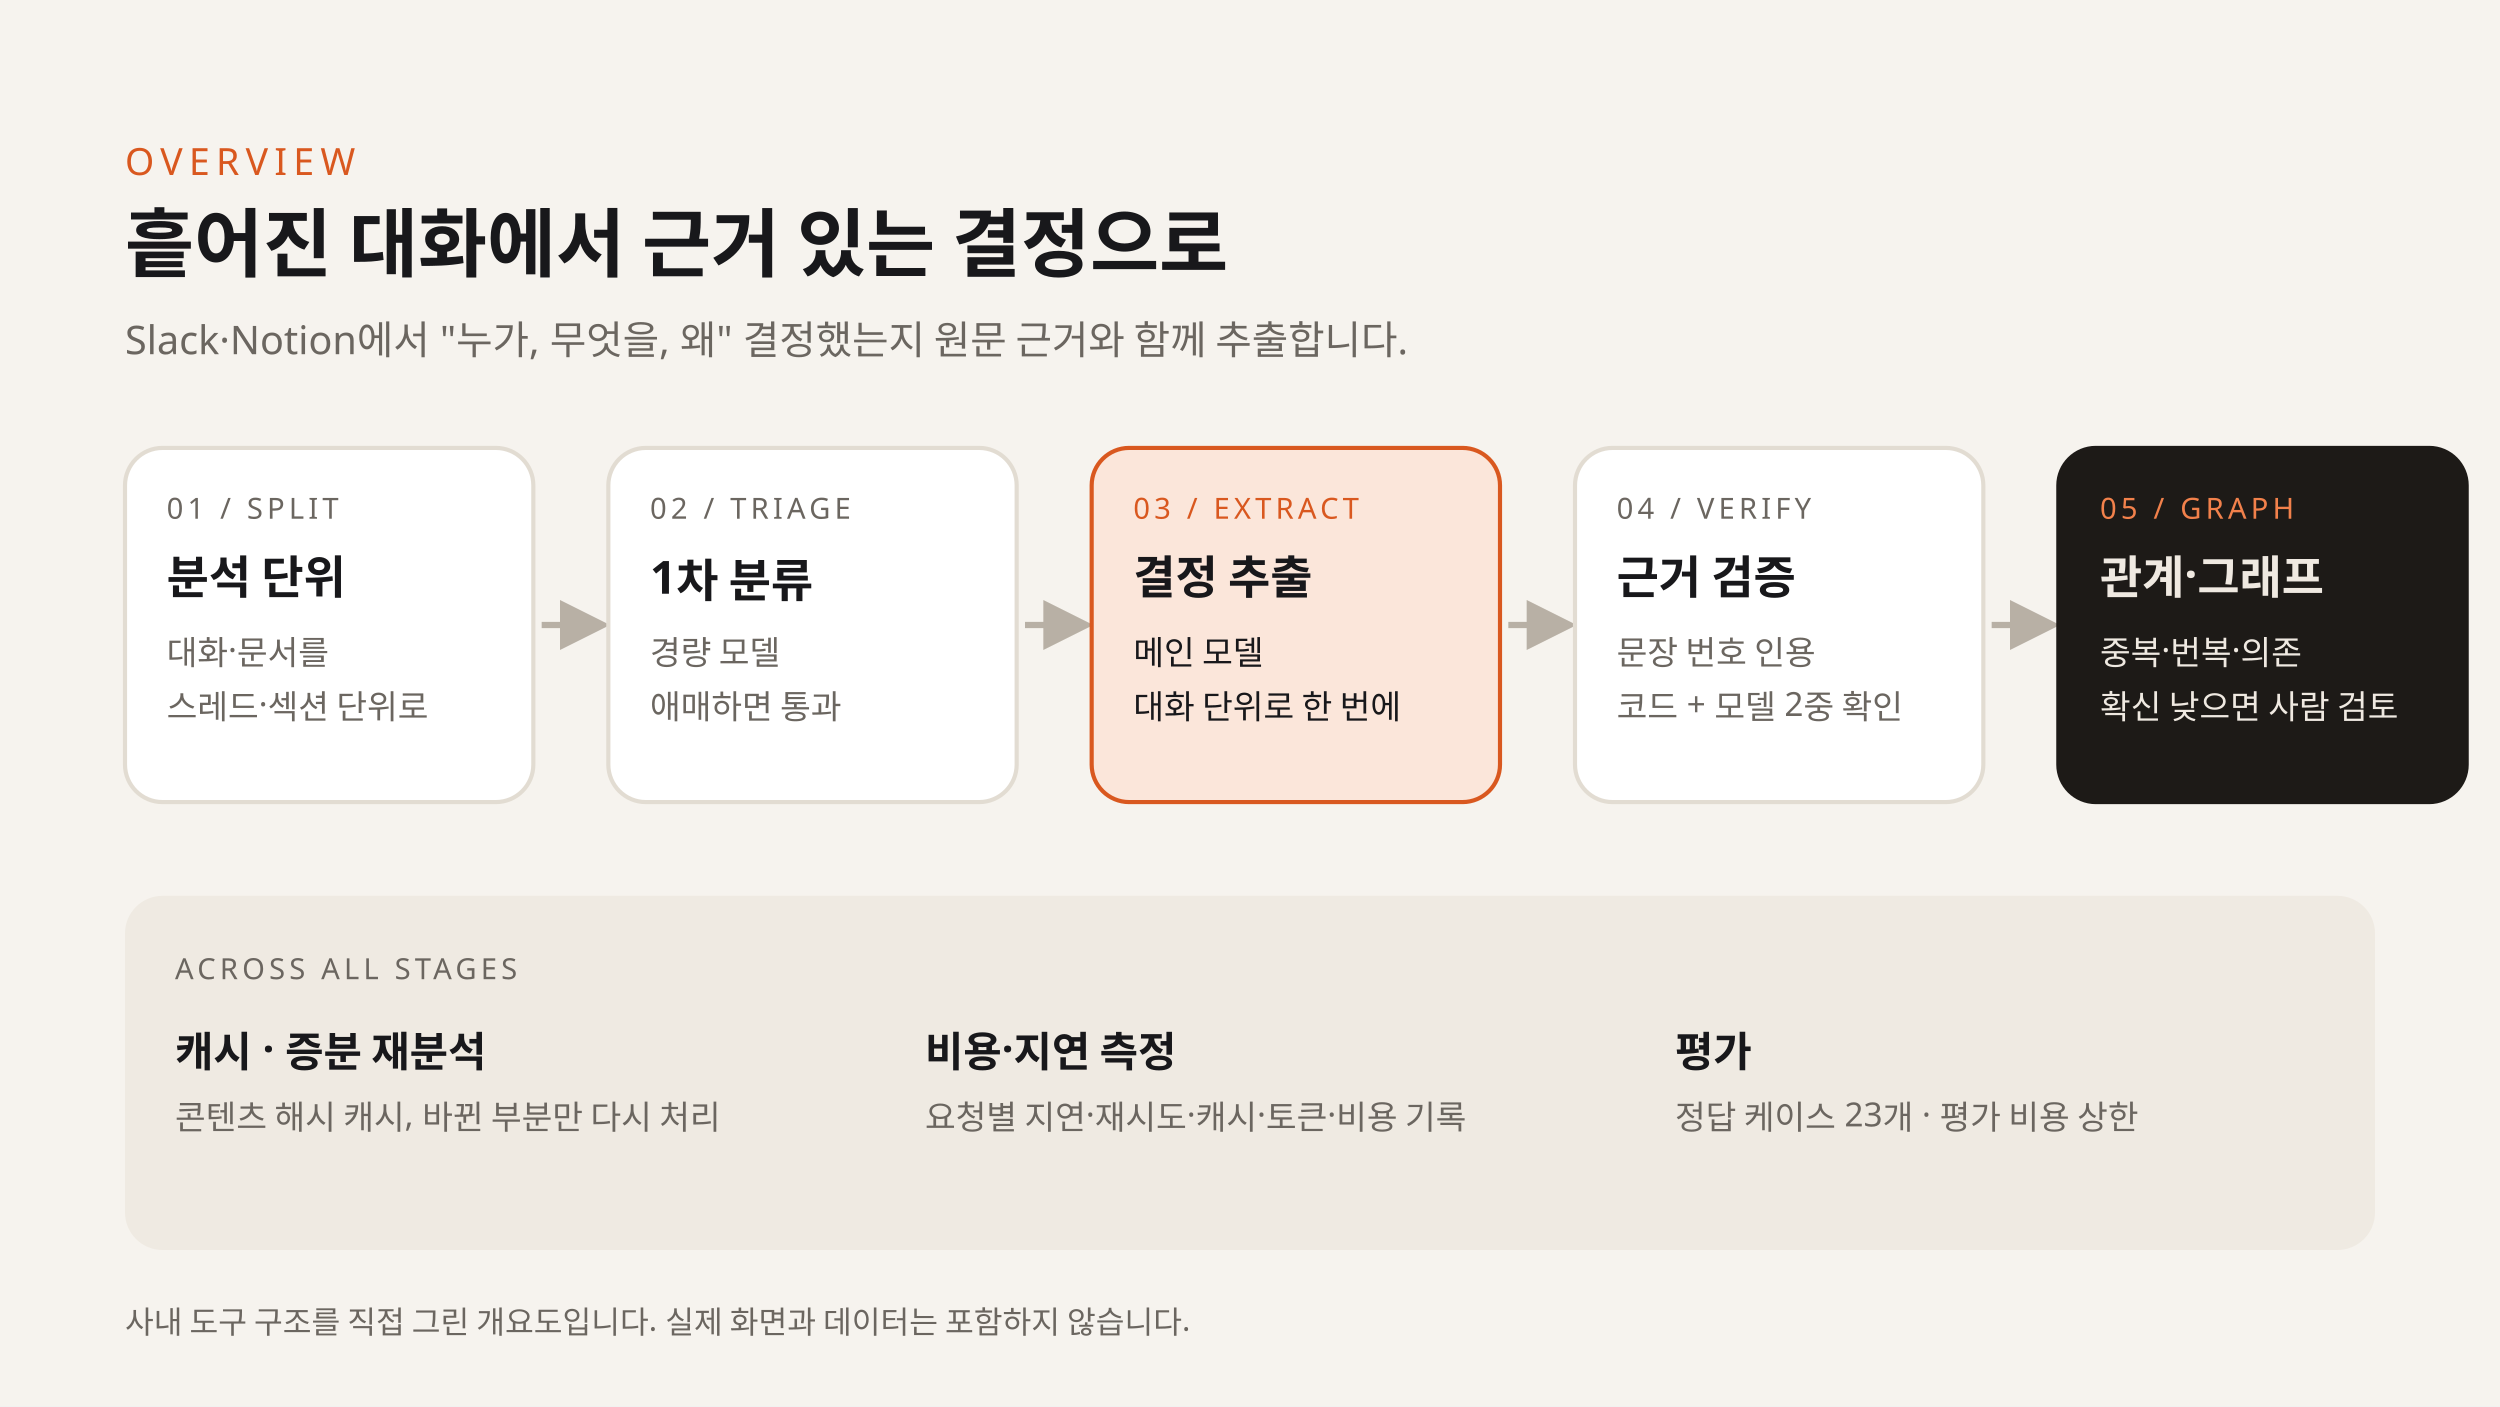
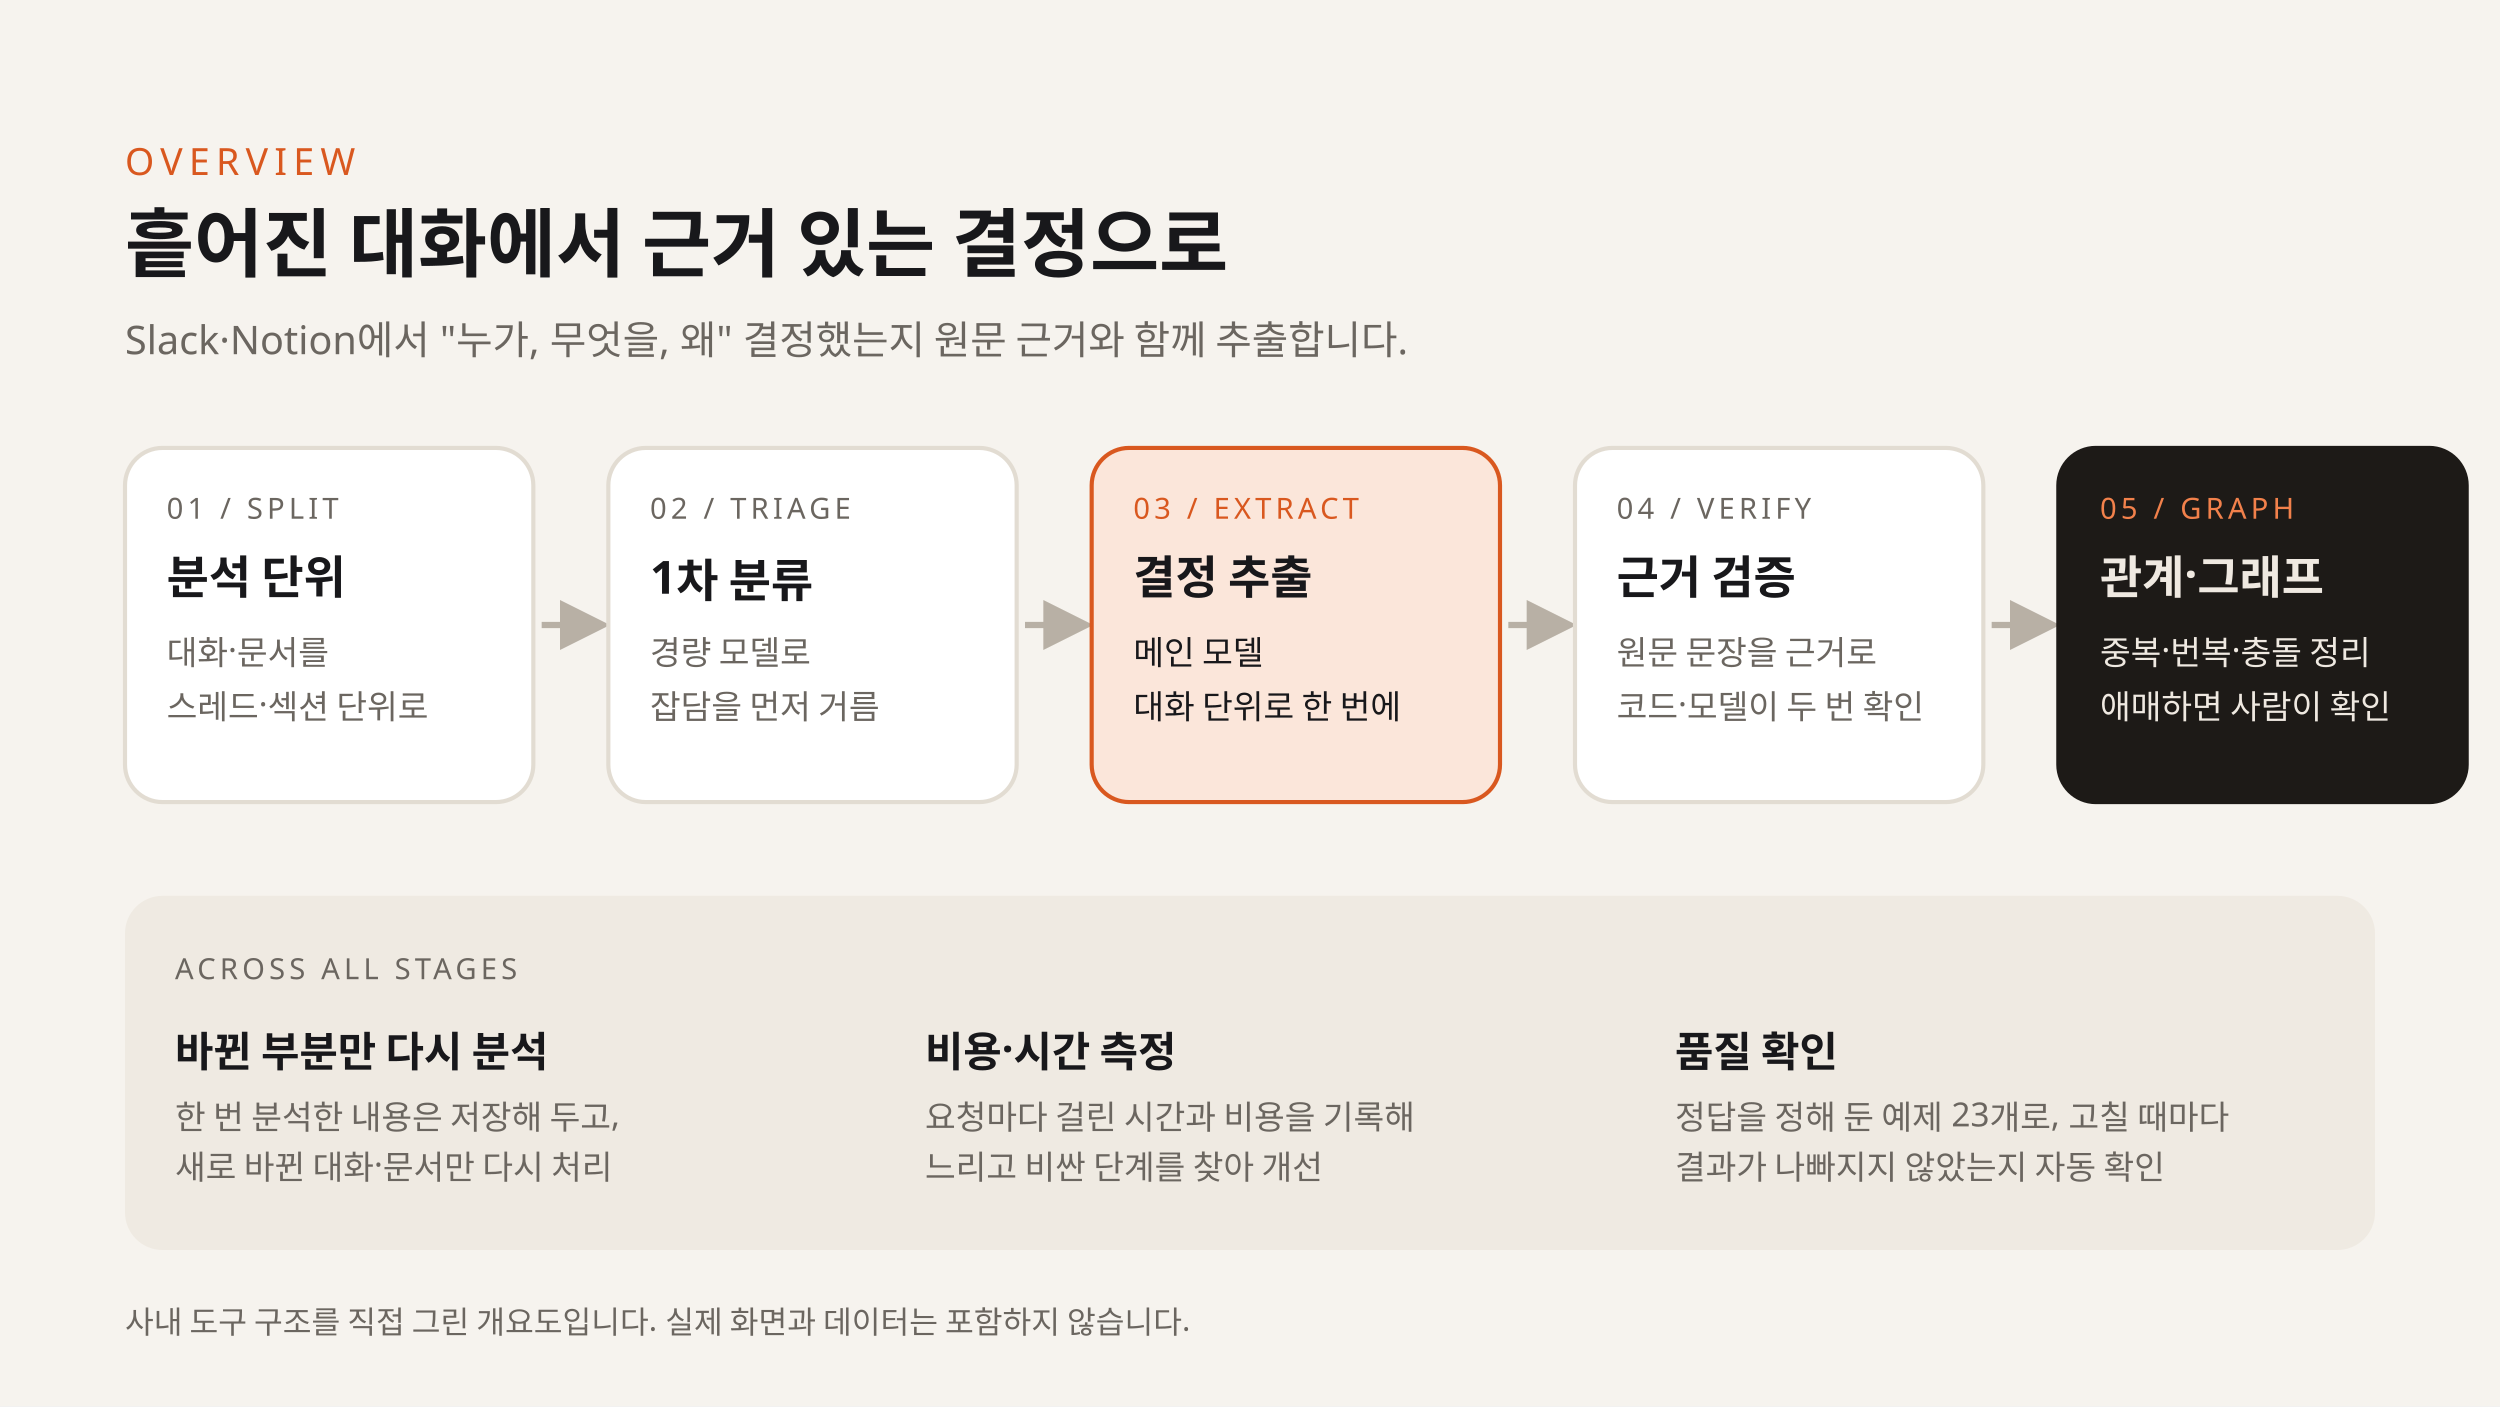
<svg xmlns="http://www.w3.org/2000/svg" viewBox="0 0 1200 675" width="1200" height="675" font-family="Pretendard, 'Apple SD Gothic Neo', 'Noto Sans KR', 'Malgun Gothic', sans-serif">
  <rect width="1200" height="675" fill="#f6f3ee" />
  <defs>
    <marker id="a" viewBox="0 0 10 10" refX="8" refY="5" markerWidth="8" markerHeight="8" orient="auto">
      <path d="M0 0L10 5L0 10z" fill="#b8b0a5" />
    </marker>
  </defs>
  <text x="60" y="84" font-size="18" fill="#d9581f" letter-spacing="3">OVERVIEW</text>
  <text x="60" y="130" font-size="36" font-weight="700" fill="#18181b">흩어진 대화에서 근거 있는 결정으로</text>
  <text x="60" y="170" font-size="19" fill="#6b6660">Slack·Notion에서 "누가, 무엇을, 왜" 결정했는지 원문 근거와 함께 추출합니다.</text>
  <rect x="60" y="215" width="196" height="170" rx="18" fill="#ffffff" stroke="#e2dcd2" stroke-width="2" />
  <text x="80" y="249" font-size="14" fill="#6b6660" letter-spacing="2">01 / SPLIT</text>
  <text x="80" y="285" font-size="22" font-weight="700" fill="#18181b">분석 단위</text>
  <text x="80" y="319" font-size="16" fill="#6b6660">대화·문서를</text>
  <text x="80" y="345" font-size="16" fill="#6b6660">스레드·섹션 단위로</text>
  <line x1="260" y1="300" x2="288" y2="300" stroke="#b8b0a5" stroke-width="3" marker-end="url(#a)" />
  <rect x="292" y="215" width="196" height="170" rx="18" fill="#ffffff" stroke="#e2dcd2" stroke-width="2" />
  <text x="312" y="249" font-size="14" fill="#6b6660" letter-spacing="2">02 / TRIAGE</text>
  <text x="312" y="285" font-size="22" font-weight="700" fill="#18181b">1차 분류</text>
-   <text x="312" y="319" font-size="16" fill="#6b6660">경량 모델</text>
-   <text x="312" y="345" font-size="16" fill="#6b6660">애매하면 통과</text>
+   <text x="312" y="319" font-size="16" fill="#6b6660">경량 모델로</text>
+   <text x="312" y="345" font-size="16" fill="#6b6660">잡담을 먼저 거름</text>
  <line x1="492" y1="300" x2="520" y2="300" stroke="#b8b0a5" stroke-width="3" marker-end="url(#a)" />
  <rect x="524" y="215" width="196" height="170" rx="18" fill="#fbe6da" stroke="#d9581f" stroke-width="2" />
  <text x="544" y="249" font-size="14" fill="#d9581f" letter-spacing="2">03 / EXTRACT</text>
  <text x="544" y="285" font-size="22" font-weight="700" fill="#18181b">결정 추출</text>
  <text x="544" y="319" font-size="16" fill="#18181b">메인 모델</text>
  <text x="544" y="345" font-size="16" fill="#18181b">대화 단위로 한 번에</text>
  <line x1="724" y1="300" x2="752" y2="300" stroke="#b8b0a5" stroke-width="3" marker-end="url(#a)" />
  <rect x="756" y="215" width="196" height="170" rx="18" fill="#ffffff" stroke="#e2dcd2" stroke-width="2" />
  <text x="776" y="249" font-size="14" fill="#6b6660" letter-spacing="2">04 / VERIFY</text>
  <text x="776" y="285" font-size="22" font-weight="700" fill="#18181b">근거 검증</text>
-   <text x="776" y="319" font-size="16" fill="#6b6660">문장 번호 인용</text>
-   <text x="776" y="345" font-size="16" fill="#6b6660">코드 + 모델 2중 확인</text>
+   <text x="776" y="319" font-size="16" fill="#6b6660">원문 문장을 근거로</text>
+   <text x="776" y="345" font-size="16" fill="#6b6660">코드·모델이 두 번 확인</text>
  <line x1="956" y1="300" x2="984" y2="300" stroke="#b8b0a5" stroke-width="3" marker-end="url(#a)" />
  <rect x="988" y="215" width="196" height="170" rx="18" fill="#1d1a17" stroke="#1d1a17" stroke-width="2" />
  <text x="1008" y="249" font-size="14" fill="#f2814b" letter-spacing="2">05 / GRAPH</text>
  <text x="1008" y="285" font-size="22" font-weight="700" fill="#efe9e1">관계·그래프</text>
-   <text x="1008" y="319" font-size="16" fill="#efe9e1">중복·번복·의존</text>
-   <text x="1008" y="345" font-size="16" fill="#efe9e1">확신 낮으면 사람 검토</text>
+   <text x="1008" y="319" font-size="16" fill="#efe9e1">중복·번복·충돌 정리</text>
+   <text x="1008" y="345" font-size="16" fill="#efe9e1">애매하면 사람이 확인</text>
  <rect x="60" y="430" width="1080" height="170" rx="18" fill="#efeae2" />
  <text x="84" y="470" font-size="14" fill="#6b6660" letter-spacing="2">ACROSS ALL STAGES</text>
-   <text x="84" y="512" font-size="20" font-weight="700" fill="#18181b">캐시 · 증분 재분석</text>
-   <text x="84" y="542" font-size="16" fill="#6b6660">콘텐츠 해시 캐시, 바뀐 부분만 다시 처리</text>
-   <text x="444" y="512" font-size="20" font-weight="700" fill="#18181b">비용·지연 측정</text>
-   <text x="444" y="542" font-size="16" fill="#6b6660">요청별 지연·재시도·캐시·토큰·비용 기록</text>
-   <text x="804" y="512" font-size="20" font-weight="700" fill="#18181b">평가</text>
-   <text x="804" y="542" font-size="16" fill="#6b6660">정답 케이스 23개 · 평가 비용 상한</text>
+   <text x="84" y="512" font-size="20" font-weight="700" fill="#18181b">바뀐 부분만 다시 분석</text>
+   <text x="84" y="542" font-size="16" fill="#6b6660">한 번 분석한 내용은 저장해 두고,</text>
+   <text x="84" y="566" font-size="16" fill="#6b6660">새로 바뀐 대화·문서만 다시 처리</text>
+   <text x="444" y="512" font-size="20" font-weight="700" fill="#18181b">비용·시간 측정</text>
+   <text x="444" y="542" font-size="16" fill="#6b6660">요청마다 걸린 시간과 비용을 기록해</text>
+   <text x="444" y="566" font-size="16" fill="#6b6660">느리고 비싼 단계를 찾아 개선</text>
+   <text x="804" y="512" font-size="20" font-weight="700" fill="#18181b">품질 확인</text>
+   <text x="804" y="542" font-size="16" fill="#6b6660">정답을 정해 둔 예제 23개로, 고칠 때마다</text>
+   <text x="804" y="566" font-size="16" fill="#6b6660">결과가 나빠지지 않았는지 자동 확인</text>
  <text x="60" y="640" font-size="15" fill="#6b6660">사내 도구 구조를 직접 그린 개요도입니다. 실제 화면과 데이터는 포함하지 않습니다.</text>
</svg>
